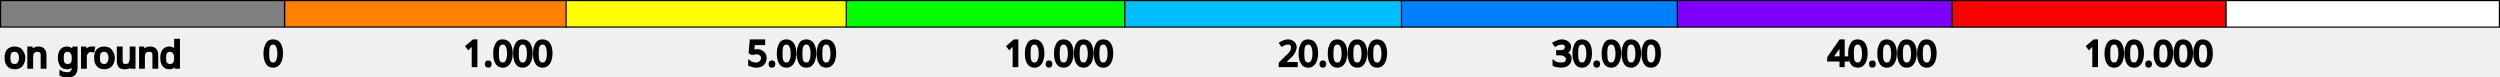
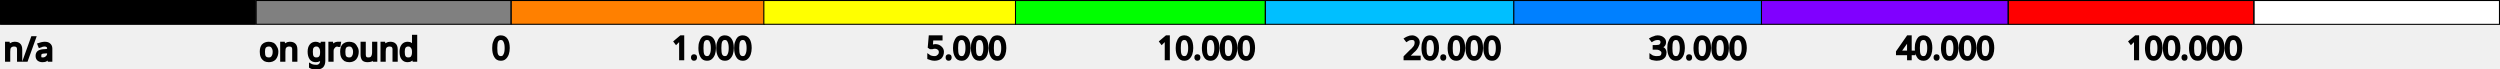
- <svg xmlns="http://www.w3.org/2000/svg" width="76.023mm" height="2.317mm" viewBox="-23 -28 76.023 2.317" version="1.1" id="svg1542">
+ <svg xmlns="http://www.w3.org/2000/svg" width="84.683mm" height="2.317mm" viewBox="-23 -28 84.683 2.317" version="1.1" id="svg1542">
  <defs id="defs1536" />
-   <g id="layer7" transform="translate(-0.4598974,-2.544389)">
-     <rect style="fill:#ff8000;fill-opacity:1;stroke:#000000;stroke-width:0.036;stroke-dasharray:none" id="rect302" width="8.572" height="0.805" x="-13.882" y="-25.438" />
+   <g id="layer7" transform="translate(8.200131,-2.544389)" style="display:inline">
+     <text xml:space="preserve" style="font-style:normal;font-variant:normal;font-weight:normal;font-stretch:normal;font-size:1.093px;font-family:sans-serif;-inkscape-font-specification:'sans-serif, Normal';font-variant-ligatures:normal;font-variant-caps:normal;font-variant-numeric:normal;font-variant-east-asian:normal;display:inline;fill:#000000;stroke:#000000;stroke-width:0.083" x="-31.083" y="-23.407" id="text332">
+       <tspan id="tspan336" x="-31.083" y="-23.407">n/a</tspan>
+     </text>
+     <text xml:space="preserve" style="font-style:normal;font-variant:normal;font-weight:normal;font-stretch:normal;font-size:1.093px;font-family:sans-serif;-inkscape-font-specification:'sans-serif, Normal';font-variant-ligatures:normal;font-variant-caps:normal;font-variant-numeric:normal;font-variant-east-asian:normal;display:inline;fill:#000000;stroke:#000000;stroke-width:0.083" x="-22.423" y="-23.407" id="text358-3">
+       <tspan id="tspan654" x="-22.423" y="-23.407" style="stroke-width:0.083">on ground</tspan>
+     </text>
    <text xml:space="preserve" style="font-style:normal;font-variant:normal;font-weight:normal;font-stretch:normal;font-size:1.058px;font-family:sans-serif;-inkscape-font-specification:'sans-serif, Normal';font-variant-ligatures:normal;font-variant-caps:normal;font-variant-numeric:normal;font-variant-east-asian:normal;fill:#000000;stroke:#000000;stroke-width:0.079" x="-8.439" y="-23.454" id="text358-33">
      <tspan id="tspan11708" x="-8.439" y="-23.454" style="font-style:normal;font-variant:normal;font-weight:normal;font-stretch:normal;font-size:1.058px;font-family:sans-serif;-inkscape-font-specification:'sans-serif, Normal';font-variant-ligatures:normal;font-variant-caps:normal;font-variant-numeric:normal;font-variant-east-asian:normal;stroke-width:0.079">1.000</tspan>
    </text>
    <text xml:space="preserve" style="font-style:normal;font-variant:normal;font-weight:normal;font-stretch:normal;font-size:1.058px;font-family:sans-serif;-inkscape-font-specification:'sans-serif, Normal';font-variant-ligatures:normal;font-variant-caps:normal;font-variant-numeric:normal;font-variant-east-asian:normal;fill:#000000;stroke:#000000;stroke-width:0.079" x="-14.537" y="-23.454" id="text358-8">
      <tspan id="tspan11679-8" x="-14.537" y="-23.454" style="font-style:normal;font-variant:normal;font-weight:normal;font-stretch:normal;font-size:1.058px;font-family:sans-serif;-inkscape-font-specification:'sans-serif, Normal';font-variant-ligatures:normal;font-variant-caps:normal;font-variant-numeric:normal;font-variant-east-asian:normal;stroke-width:0.079">0</tspan>
    </text>
    <text xml:space="preserve" style="font-style:normal;font-variant:normal;font-weight:normal;font-stretch:normal;font-size:1.058px;font-family:sans-serif;-inkscape-font-specification:'sans-serif, Normal';font-variant-ligatures:normal;font-variant-caps:normal;font-variant-numeric:normal;font-variant-east-asian:normal;fill:#000000;stroke:#000000;stroke-width:0.079" x="0.186" y="-23.454" id="text358-33-7">
      <tspan id="tspan11751" x="0.186" y="-23.454" style="font-style:normal;font-variant:normal;font-weight:normal;font-stretch:normal;font-size:1.058px;font-family:sans-serif;-inkscape-font-specification:'sans-serif, Normal';font-variant-ligatures:normal;font-variant-caps:normal;font-variant-numeric:normal;font-variant-east-asian:normal;stroke-width:0.079">5.000</tspan>
    </text>
    <text xml:space="preserve" style="font-style:normal;font-variant:normal;font-weight:normal;font-stretch:normal;font-size:1.058px;font-family:sans-serif;-inkscape-font-specification:'sans-serif, Normal';font-variant-ligatures:normal;font-variant-caps:normal;font-variant-numeric:normal;font-variant-east-asian:normal;fill:#000000;stroke:#000000;stroke-width:0.079" x="8.01" y="-23.454" id="text358-33-7-9">
      <tspan id="tspan11934" x="8.01" y="-23.454" style="font-style:normal;font-variant:normal;font-weight:normal;font-stretch:normal;font-size:1.058px;font-family:sans-serif;-inkscape-font-specification:'sans-serif, Normal';font-variant-ligatures:normal;font-variant-caps:normal;font-variant-numeric:normal;font-variant-east-asian:normal;stroke-width:0.079">10.000</tspan>
    </text>
    <text xml:space="preserve" style="font-style:normal;font-variant:normal;font-weight:normal;font-stretch:normal;font-size:1.058px;font-family:sans-serif;-inkscape-font-specification:'sans-serif, Normal';font-variant-ligatures:normal;font-variant-caps:normal;font-variant-numeric:normal;font-variant-east-asian:normal;fill:#000000;stroke:#000000;stroke-width:0.079" x="16.337" y="-23.454" id="text358-33-7-9-1">
      <tspan id="tspan11963" x="16.337" y="-23.454" style="font-style:normal;font-variant:normal;font-weight:normal;font-stretch:normal;font-size:1.058px;font-family:sans-serif;-inkscape-font-specification:'sans-serif, Normal';font-variant-ligatures:normal;font-variant-caps:normal;font-variant-numeric:normal;font-variant-east-asian:normal;stroke-width:0.079">20.000</tspan>
    </text>
    <text xml:space="preserve" style="font-style:normal;font-variant:normal;font-weight:normal;font-stretch:normal;font-size:1.058px;font-family:sans-serif;-inkscape-font-specification:'sans-serif, Normal';font-variant-ligatures:normal;font-variant-caps:normal;font-variant-numeric:normal;font-variant-east-asian:normal;fill:#000000;stroke:#000000;stroke-width:0.079" x="24.664" y="-23.454" id="text358-33-7-9-1-4">
      <tspan id="tspan11992" x="24.664" y="-23.454" style="font-style:normal;font-variant:normal;font-weight:normal;font-stretch:normal;font-size:1.058px;font-family:sans-serif;-inkscape-font-specification:'sans-serif, Normal';font-variant-ligatures:normal;font-variant-caps:normal;font-variant-numeric:normal;font-variant-east-asian:normal;stroke-width:0.079">30.000</tspan>
    </text>
    <text xml:space="preserve" style="font-style:normal;font-variant:normal;font-weight:normal;font-stretch:normal;font-size:1.058px;font-family:sans-serif;-inkscape-font-specification:'sans-serif, Normal';font-variant-ligatures:normal;font-variant-caps:normal;font-variant-numeric:normal;font-variant-east-asian:normal;fill:#000000;stroke:#000000;stroke-width:0.079" x="33.045" y="-23.454" id="text358-33-7-9-1-4-3">
      <tspan id="tspan12021" x="33.045" y="-23.454" style="font-style:normal;font-variant:normal;font-weight:normal;font-stretch:normal;font-size:1.058px;font-family:sans-serif;-inkscape-font-specification:'sans-serif, Normal';font-variant-ligatures:normal;font-variant-caps:normal;font-variant-numeric:normal;font-variant-east-asian:normal;stroke-width:0.079">40.000</tspan>
    </text>
    <text xml:space="preserve" style="font-style:normal;font-variant:normal;font-weight:normal;font-stretch:normal;font-size:1.058px;font-family:sans-serif;-inkscape-font-specification:'sans-serif, Normal';font-variant-ligatures:normal;font-variant-caps:normal;font-variant-numeric:normal;font-variant-east-asian:normal;fill:#000000;stroke:#000000;stroke-width:0.079" x="40.843" y="-23.454" id="text358-33-7-9-1-4-3-5">
      <tspan id="tspan12050" x="40.843" y="-23.454" style="font-style:normal;font-variant:normal;font-weight:normal;font-stretch:normal;font-size:1.058px;font-family:sans-serif;-inkscape-font-specification:'sans-serif, Normal';font-variant-ligatures:normal;font-variant-caps:normal;font-variant-numeric:normal;font-variant-east-asian:normal;stroke-width:0.079">100.000</tspan>
    </text>
-     <rect style="fill:#808080;fill-opacity:1;stroke:#000000;stroke-width:0.036;stroke-dasharray:none" id="rect302-6" width="8.632" height="0.805" x="-22.522" y="-25.438" />
-     <text xml:space="preserve" style="font-style:normal;font-variant:normal;font-weight:normal;font-stretch:normal;font-size:1.093px;font-family:sans-serif;-inkscape-font-specification:'sans-serif, Normal';font-variant-ligatures:normal;font-variant-caps:normal;font-variant-numeric:normal;font-variant-east-asian:normal;fill:#000000;stroke:#000000;stroke-width:0.083" x="-22.423" y="-23.407" id="text358-3">
-       <tspan id="tspan654" x="-22.423" y="-23.407" style="stroke-width:0.083">on ground</tspan>
-     </text>
+     <rect style="display:inline;fill:#000000;fill-opacity:1;stroke:#000000;stroke-width:0.036;stroke-dasharray:none" id="rect328" width="8.632" height="0.805" x="-31.182" y="-25.438" />
+     <rect style="display:inline;fill:#808080;fill-opacity:1;stroke:#000000;stroke-width:0.036;stroke-dasharray:none" id="rect302-6" width="8.632" height="0.805" x="-22.522" y="-25.438" />
+     <rect style="display:inline;fill:#ff8000;fill-opacity:1;stroke:#000000;stroke-width:0.036;stroke-dasharray:none" id="rect302" width="8.572" height="0.805" x="-13.882" y="-25.438" />
    <rect style="fill:#ffff00;fill-opacity:1;stroke:#000000;stroke-width:0.036;stroke-dasharray:none" id="rect302-3" width="8.526" height="0.805" x="-5.326" y="-25.438" />
    <rect style="fill:#00ff00;fill-opacity:1;stroke:#000000;stroke-width:0.036;stroke-dasharray:none" id="rect302-3-9" width="8.461" height="0.806" x="3.198" y="-25.438" />
    <rect style="fill:#00bfff;fill-opacity:1;stroke:#000000;stroke-width:0.036;stroke-dasharray:none" id="rect302-3-9-3" width="8.418" height="0.806" x="11.664" y="-25.438" />
    <rect style="fill:#0080ff;fill-opacity:1;stroke:#000000;stroke-width:0.036;stroke-dasharray:none" id="rect302-3-9-3-3" width="8.396" height="0.806" x="20.078" y="-25.438" />
    <rect style="fill:#8000ff;fill-opacity:1;stroke:#000000;stroke-width:0.036;stroke-dasharray:none" id="rect302-3-9-3-3-1" width="8.354" height="0.806" x="28.466" y="-25.438" />
    <rect style="fill:#ff0000;fill-opacity:1;stroke:#000000;stroke-width:0.036;stroke-dasharray:none" id="rect302-3-9-3-3-1-7" width="8.311" height="0.807" x="36.83" y="-25.438" />
    <rect style="fill:#ffffff;fill-opacity:1;stroke:#000000;stroke-width:0.036;stroke-dasharray:none" id="rect302-3-9-3-3-1-7-1" width="8.311" height="0.807" x="45.154" y="-25.438" />
  </g>
</svg>
